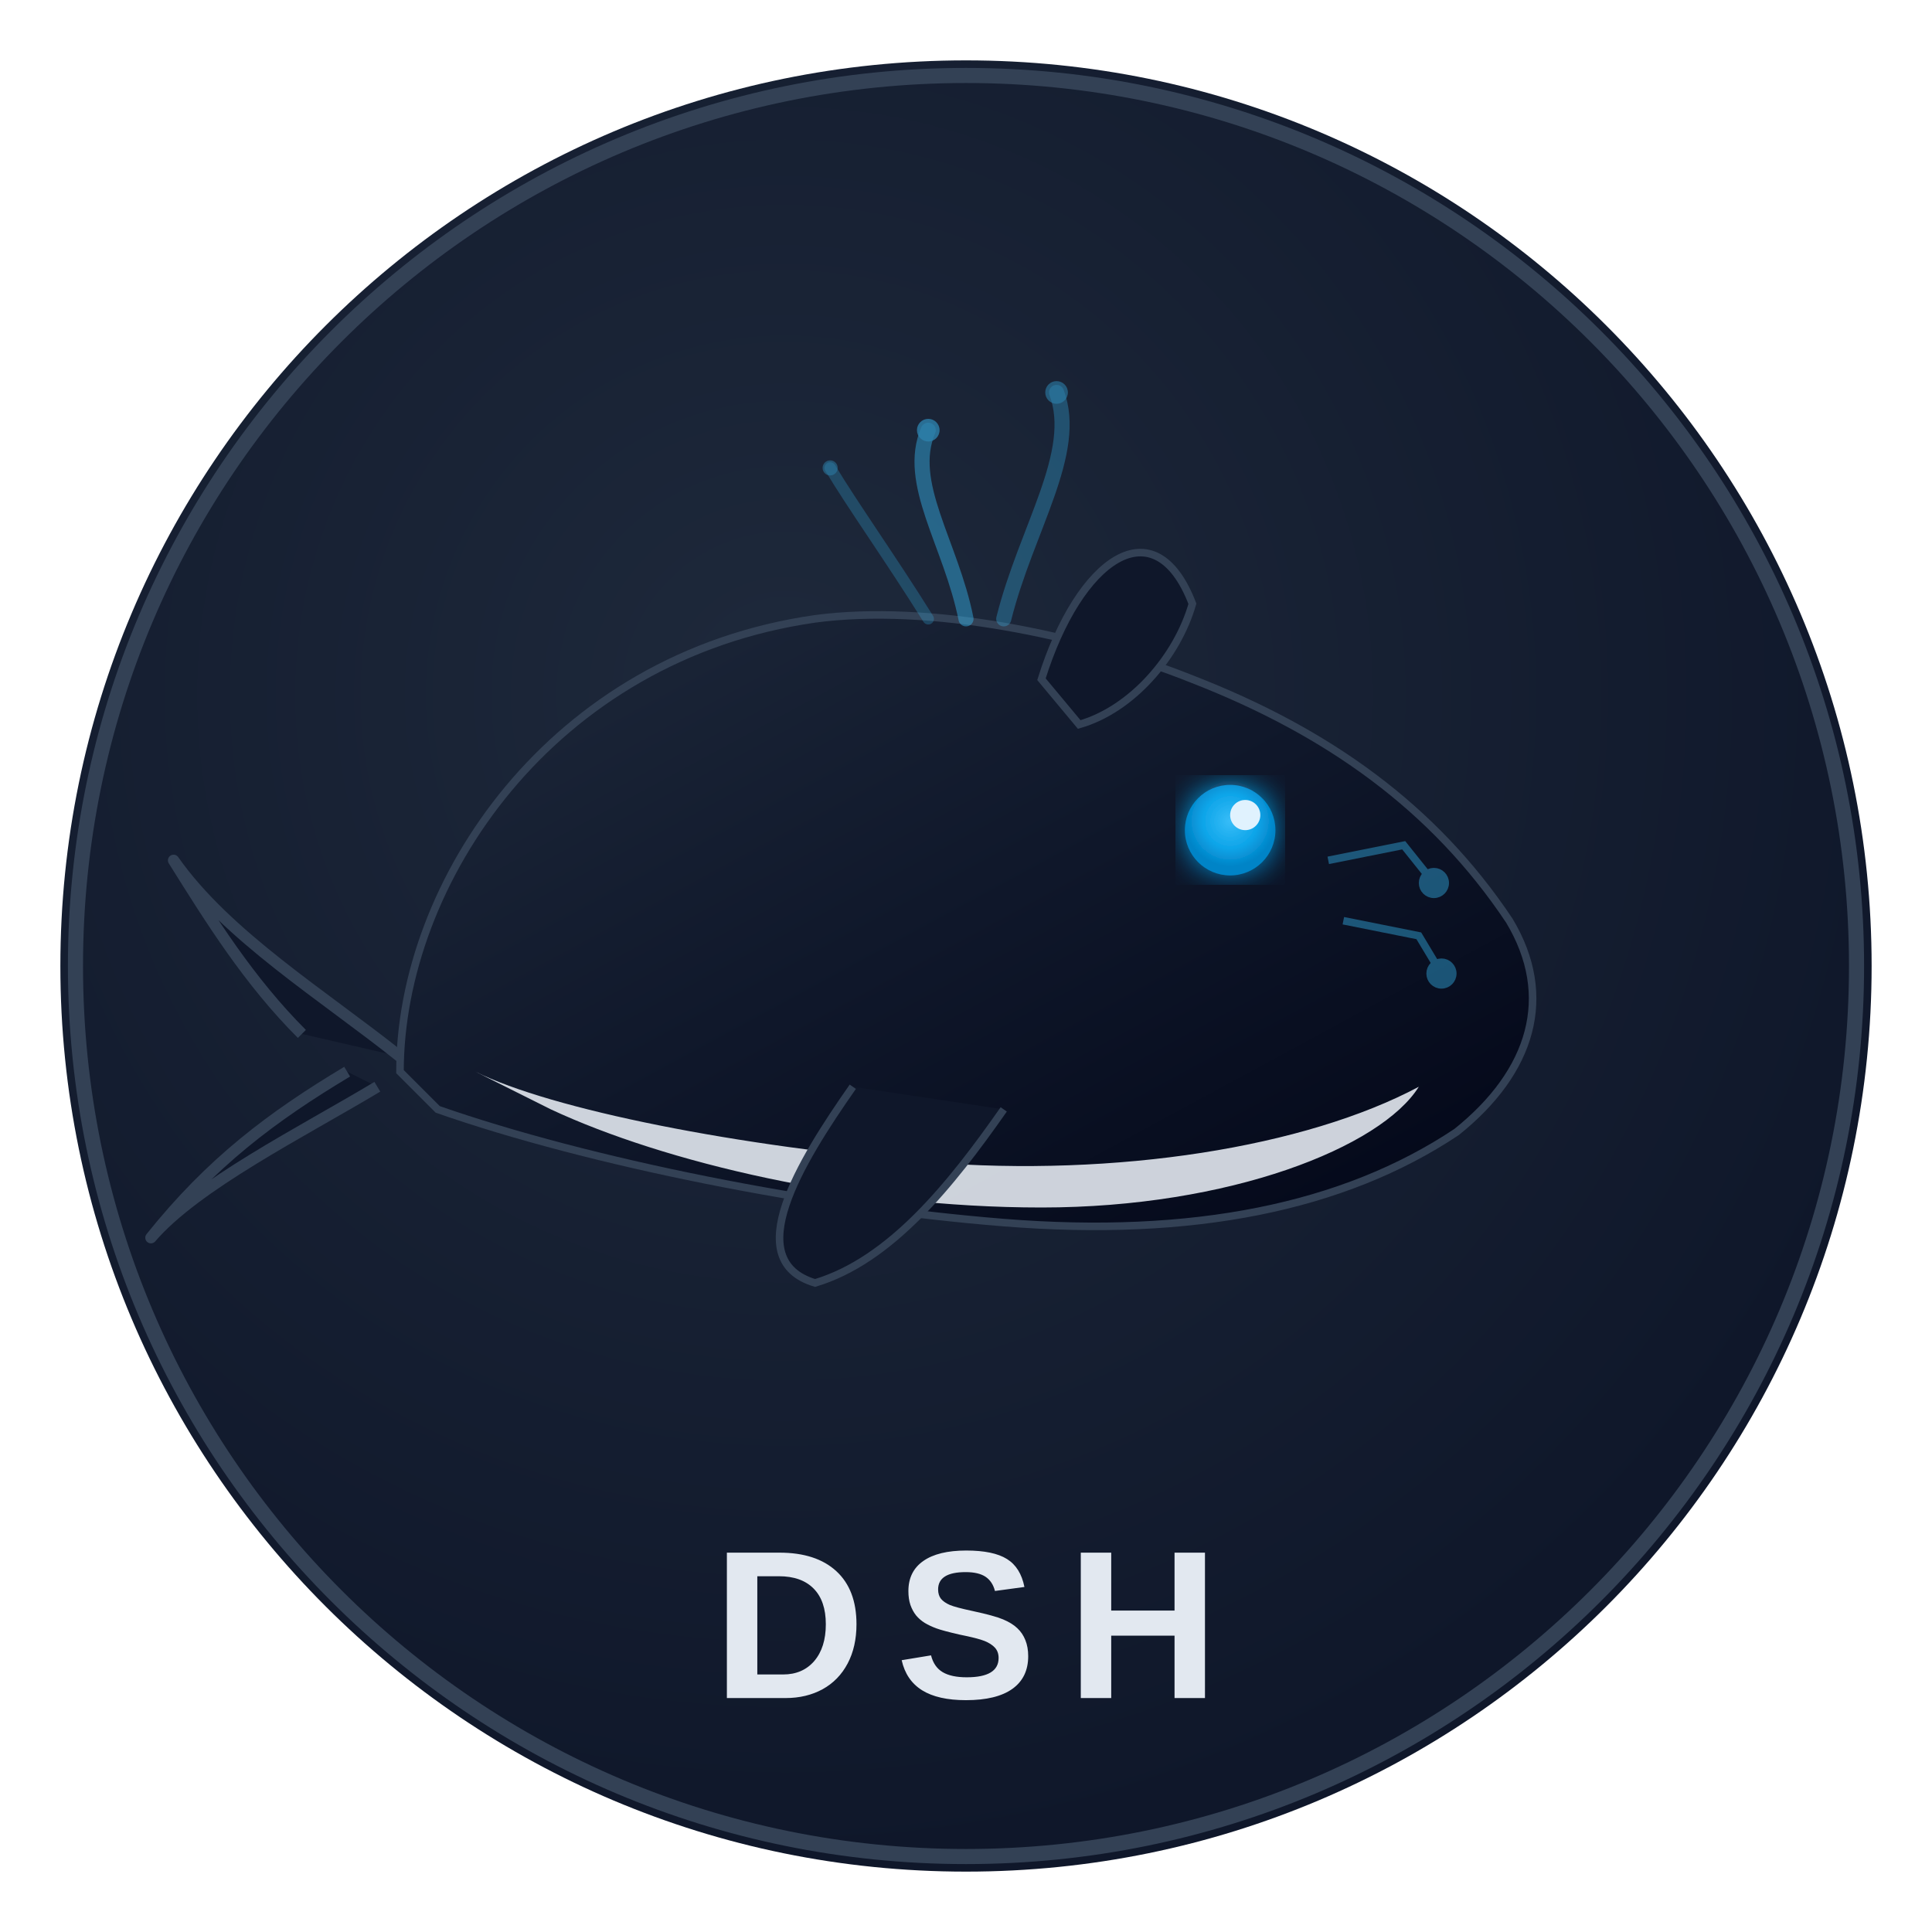
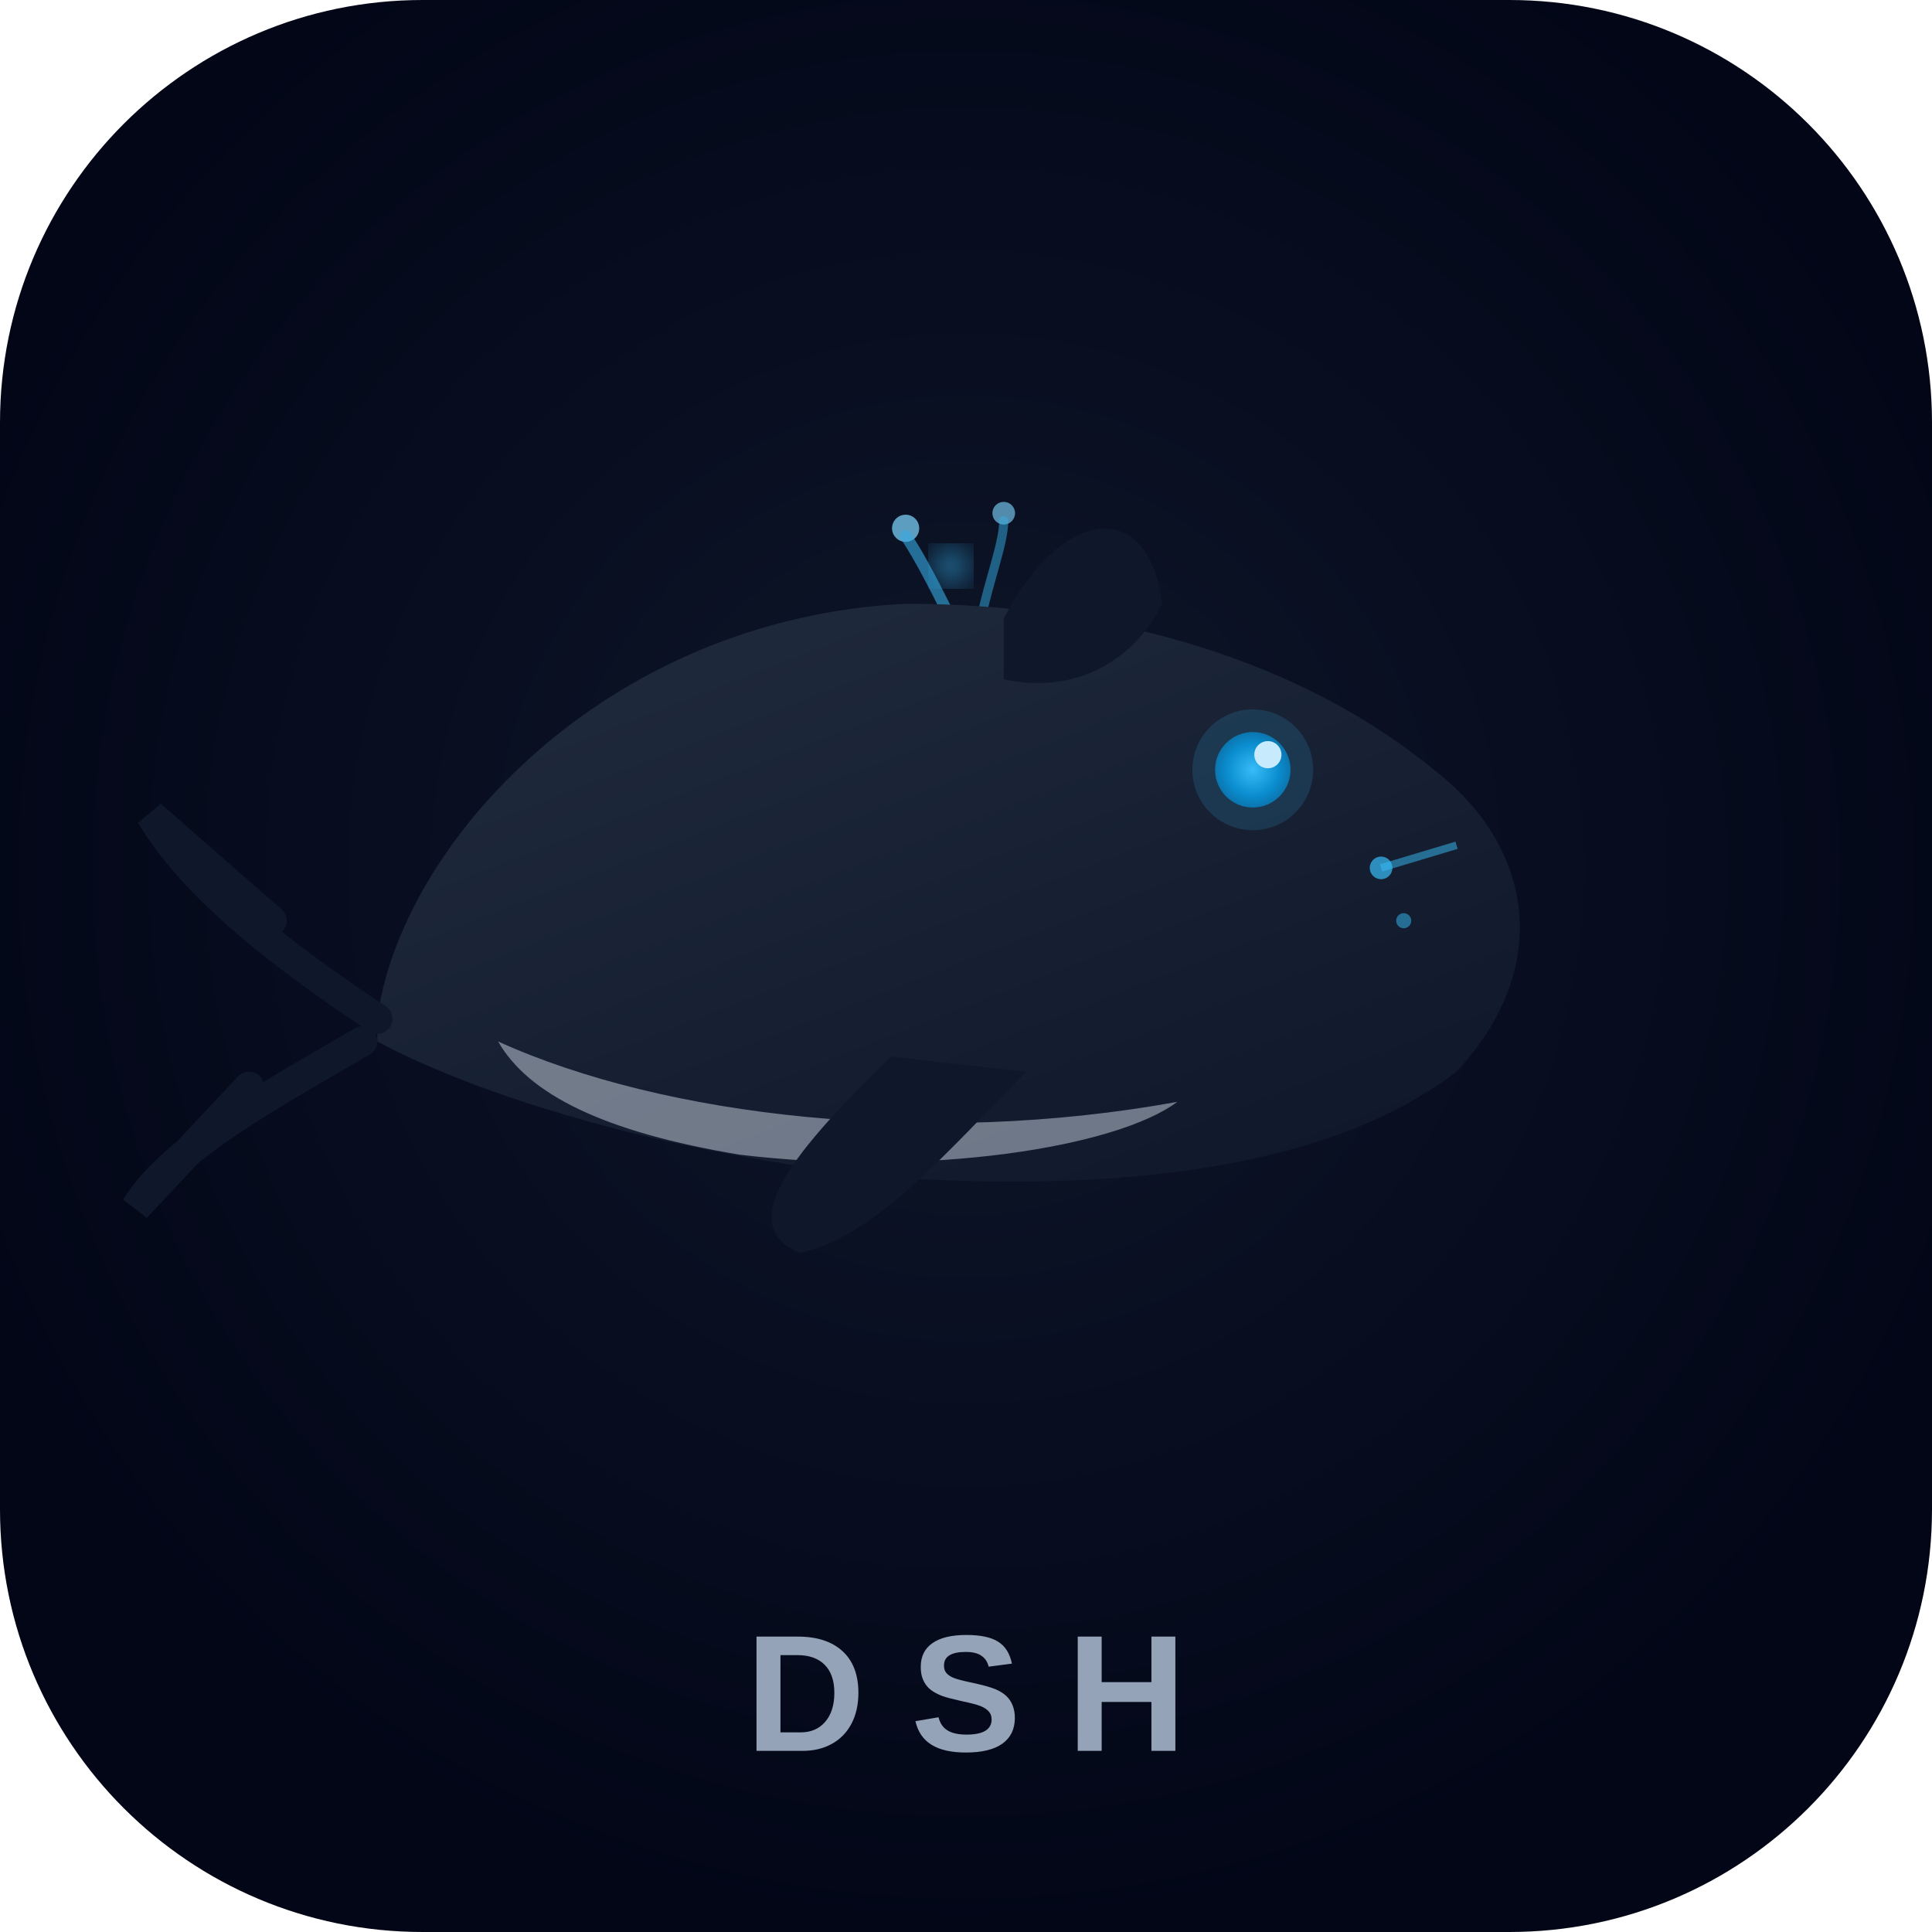
<svg xmlns="http://www.w3.org/2000/svg" width="256" height="256" viewBox="0 0 256 256">
  <defs>
-     <radialGradient id="bg" cx="40%" cy="35%" r="65%">
+     <linearGradient id="whale" x1="20%" y1="10%" x2="90%" y2="100%">
      <stop offset="0%" stop-color="#1e293b" />
      <stop offset="100%" stop-color="#0f172a" />
+     </linearGradient>
+     <radialGradient id="glow" cx="50%" cy="50%" r="50%">
+       <stop offset="0%" stop-color="#38bdf8" />
+       <stop offset="70%" stop-color="#0284c7" />
+       <stop offset="100%" stop-color="#0369a1" />
    </radialGradient>
-     <linearGradient id="whale" x1="0%" y1="0%" x2="100%" y2="100%">
-       <stop offset="0%" stop-color="#1e293b" />
-       <stop offset="50%" stop-color="#0f172a" />
+     <radialGradient id="bg" cx="50%" cy="45%" r="55%">
+       <stop offset="0%" stop-color="#0f172a" />
      <stop offset="100%" stop-color="#020617" />
-     </linearGradient>
-     <radialGradient id="eye" cx="50%" cy="40%" r="50%">
-       <stop offset="0%" stop-color="#38bdf8" />
-       <stop offset="60%" stop-color="#0ea5e9" />
-       <stop offset="100%" stop-color="#0284c7" />
    </radialGradient>
-     <filter id="glow">
-       <feGaussianBlur stdDeviation="2" result="blur" />
-       <feMerge>
-         <feMergeNode in="blur" />
-         <feMergeNode in="SourceGraphic" />
-       </feMerge>
+     <filter id="blur">
+       <feGaussianBlur stdDeviation="2.5" />
    </filter>
  </defs>
-   <circle cx="128" cy="128" r="120" fill="url(#bg)" />
-   <circle cx="128" cy="128" r="118" fill="none" stroke="#334155" stroke-width="2" />
-   <g transform="translate(128,132)">
-     <path d="       M -75 10       C -75 -15, -55 -45, -20 -50       C -5 -52, 15 -48, 30 -42       C 48 -35, 62 -25, 72 -10       C 78 0, 75 10, 65 18       C 50 28, 30 32, 5 30       C -20 28, -50 22, -70 15       Z" fill="url(#whale)" stroke="#334155" stroke-width="1" />
-     <path d="       M -65 10       C -55 15, -30 20, -5 22       C 20 24, 45 20, 60 12       C 55 20, 35 28, 10 28       C -15 28, -40 22, -55 15       Z" fill="#e2e8f0" opacity="0.9" />
-     <path d="       M -75 8       C -85 0, -98 -8, -105 -18       C -100 -10, -95 -2, -88 5       M -78 12       C -88 18, -102 25, -108 32       C -100 22, -92 16, -82 10" fill="#0f172a" stroke="#334155" stroke-width="1.5" stroke-linejoin="round" />
-     <path d="       M 10 -42       C 15 -58, 25 -65, 30 -52       C 28 -45, 22 -38, 15 -36 Z" fill="#0f172a" stroke="#334155" stroke-width="1" />
-     <path d="       M -15 12       C -22 22, -30 35, -20 38       C -10 35, -2 25, 5 15" fill="#0f172a" stroke="#334155" stroke-width="1" />
-     <circle cx="35" cy="-22" r="6" fill="url(#eye)" filter="url(#glow)" />
-     <circle cx="37" cy="-24" r="2" fill="#e0f2fe" />
-     <g opacity="0.6">
-       <path d="M 0 -50 C -2 -60, -8 -68, -5 -75" stroke="#38bdf8" stroke-width="2" stroke-linecap="round" fill="none" opacity="0.7" />
-       <path d="M 5 -50 C 8 -62, 15 -72, 12 -80" stroke="#38bdf8" stroke-width="2" stroke-linecap="round" fill="none" opacity="0.5" />
-       <path d="M -5 -50 C -10 -58, -15 -65, -18 -70" stroke="#38bdf8" stroke-width="1.5" stroke-linecap="round" fill="none" opacity="0.4" />
-       <circle cx="-5" cy="-75" r="1.5" fill="#38bdf8" opacity="0.8" />
-       <circle cx="12" cy="-80" r="1.5" fill="#38bdf8" opacity="0.6" />
-       <circle cx="-18" cy="-70" r="1" fill="#38bdf8" opacity="0.5" />
+   <rect width="256" height="256" rx="56" fill="url(#bg)" />
+   <g transform="translate(128,130)">
+     <g opacity="0.9">
+       <circle cx="-2" cy="-55" r="2.5" fill="#38bdf8" filter="url(#blur)" />
+       <circle cx="-8" cy="-60" r="1.8" fill="#7dd3fc" opacity="0.8" />
+       <circle cx="5" cy="-62" r="1.5" fill="#7dd3fc" opacity="0.7" />
+       <path d="M-2 -48 C-4 -52 -6 -56 -8 -59" stroke="#38bdf8" stroke-width="1.5" stroke-linecap="round" fill="none" opacity="0.6" />
+       <path d="M2 -48 C3 -53 5 -58 5 -61" stroke="#38bdf8" stroke-width="1.2" stroke-linecap="round" fill="none" opacity="0.5" />
    </g>
-     <g stroke="#38bdf8" stroke-width="1" fill="none" opacity="0.4">
-       <path d="M 48 -18 L 58 -20 L 62 -15" />
-       <circle cx="62" cy="-15" r="1.5" fill="#38bdf8" />
-       <path d="M 50 -10 L 60 -8 L 63 -3" />
-       <circle cx="63" cy="-3" r="1.5" fill="#38bdf8" />
-     </g>
+     <path d="       M -78 5       C -75 -18, -48 -48, -8 -50       C 20 -50, 45 -42, 62 -28       C 75 -18, 78 -2, 65 12       C 48 25, 20 28, -10 26       C -40 23, -65 15, -78 8 Z" fill="url(#whale)" />
+     <path d="       M -62 8       C -40 18, -5 22, 28 16       C 20 22, -5 26, -30 23       C -48 20, -58 15, -62 8 Z" fill="#cbd5e1" opacity="0.5" />
+     <path d="M 5 -48 C 12 -62, 24 -65, 26 -50 C 22 -42, 14 -38, 5 -40 Z" fill="#0f172a" />
+     <path d="M -10 10 C -20 20, -32 32, -22 36 C -12 34, -2 22, 8 12 Z" fill="#0f172a" />
+     <path d="M -78 5 C -90 -3, -102 -12, -108 -22 L -92 -8 M -80 8 C -92 15, -105 22, -110 30 L -95 14" stroke="#0f172a" stroke-width="4" stroke-linecap="round" fill="none" />
+     <circle cx="38" cy="-28" r="5" fill="url(#glow)" />
+     <circle cx="40" cy="-30" r="1.8" fill="#e0f2fe" />
+     <circle cx="38" cy="-28" r="8" fill="#38bdf8" opacity="0.15" />
+     <circle cx="55" cy="-15" r="1.5" fill="#38bdf8" opacity="0.7" />
+     <path d="M55 -15 L65 -18" stroke="#38bdf8" stroke-width="1" opacity="0.5" />
+     <circle cx="58" cy="-8" r="1" fill="#38bdf8" opacity="0.5" />
  </g>
-   <text x="128" y="225" text-anchor="middle" font-family="Segoe UI, Arial, sans-serif" font-size="28" font-weight="700" fill="#e2e8f0" letter-spacing="4">DSH</text>
+   <text x="128" y="232" text-anchor="middle" font-family="-apple-system, 'Segoe UI', Arial, sans-serif" font-size="22" font-weight="600" fill="#94a3b8" letter-spacing="6">DSH</text>
</svg>
